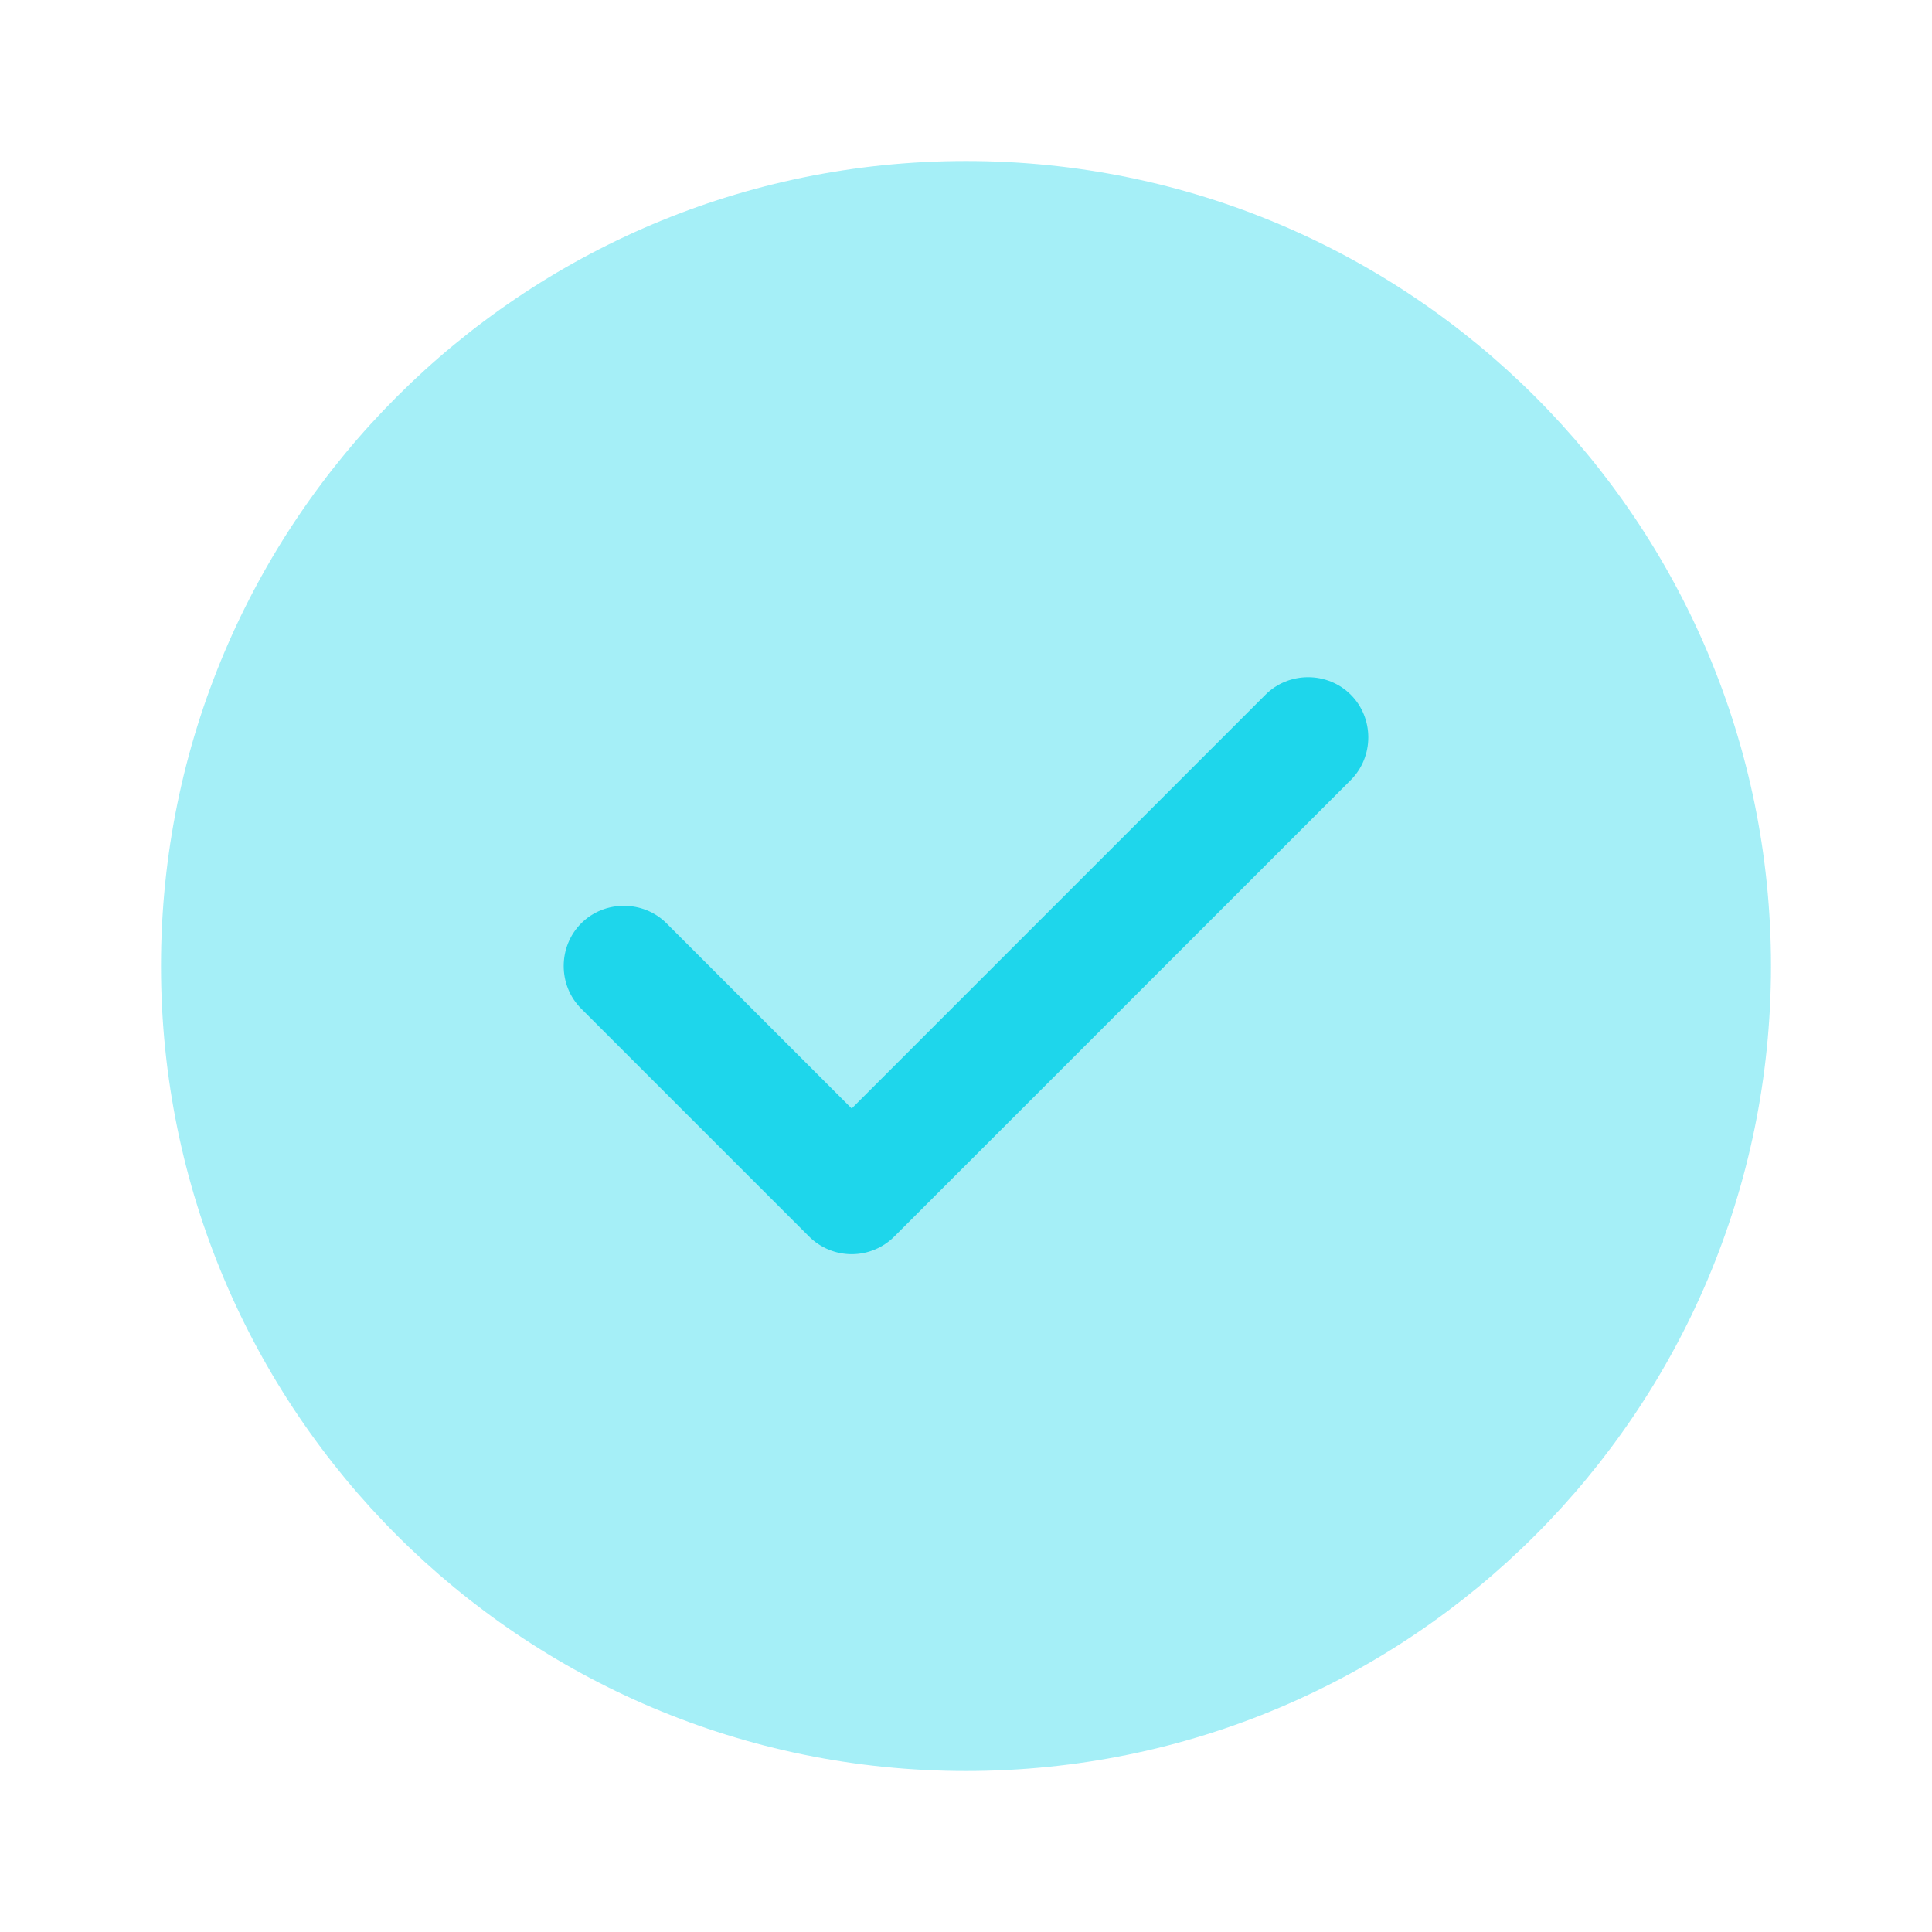
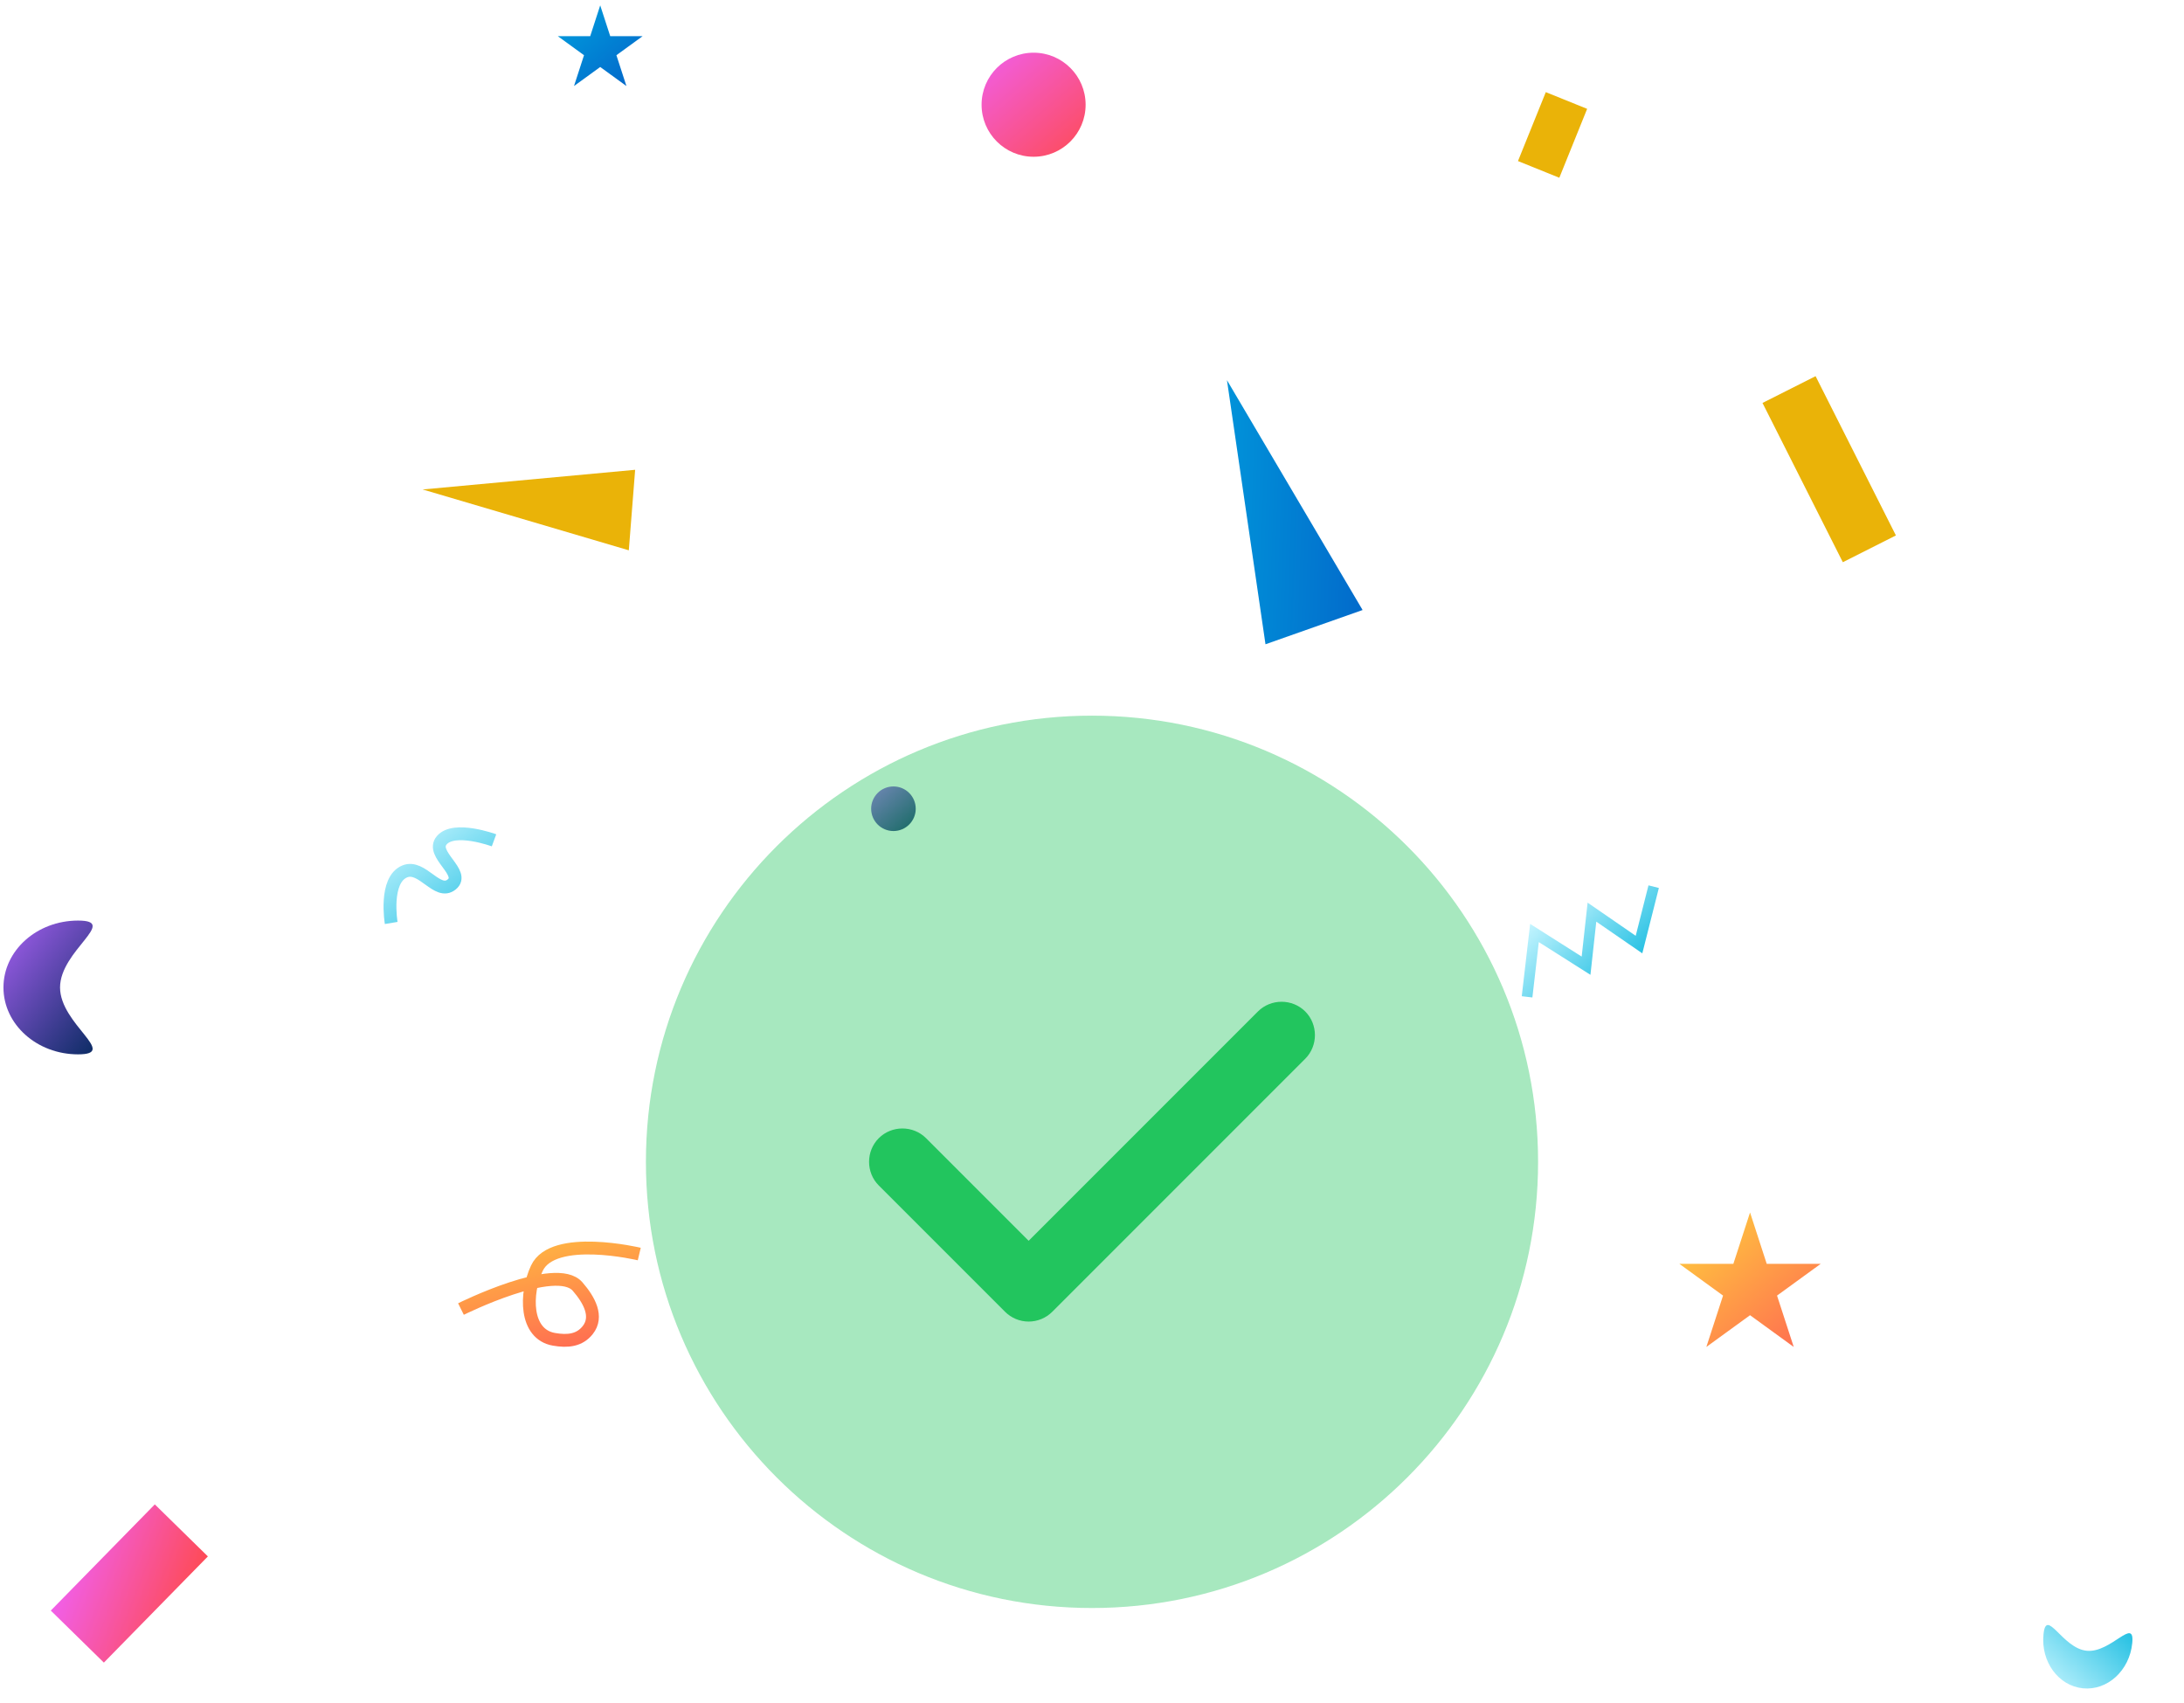
- <svg xmlns="http://www.w3.org/2000/svg" width="80" height="80" viewBox="0 0 80 80" fill="none">
-   <path opacity="0.4" d="M40 73.333C58.41 73.333 73.333 58.41 73.333 40C73.333 21.59 58.41 6.667 40 6.667C21.59 6.667 6.667 21.59 6.667 40C6.667 58.41 21.59 73.333 40 73.333Z" fill="#1ED6EB" />
-   <path d="M35.267 51.933C34.6 51.933 33.967 51.667 33.5 51.2L24.067 41.767C23.1 40.8 23.1 39.2 24.067 38.233C25.033 37.267 26.633 37.267 27.6 38.233L35.267 45.9L52.4 28.767C53.367 27.8 54.967 27.8 55.933 28.767C56.9 29.733 56.9 31.333 55.933 32.3L37.033 51.2C36.567 51.667 35.933 51.933 35.267 51.933Z" fill="#1ED6EB" />
+ <svg xmlns="http://www.w3.org/2000/svg" width="204" height="159" viewBox="0 0 204 159" fill="none">
+   <path d="M114.606 35.503L127.276 56.968L118.205 60.167L114.606 35.503Z" fill="url(#paint0_linear_4767_8611)" />
+   <path d="M39.477 45.71L59.327 43.873L58.735 51.392L39.477 45.71Z" fill="#EAB308" />
+   <circle cx="83.453" cy="75.526" r="2.082" fill="url(#paint1_linear_4767_8611)" />
+   <circle cx="96.545" cy="9.78" r="4.859" fill="url(#paint2_linear_4767_8611)" />
+   <rect x="4.744" y="150.408" width="13.883" height="6.941" transform="rotate(-45.5869 4.7439 150.408)" fill="url(#paint3_linear_4767_8611)" />
+   <rect x="144.388" y="8.605" width="4.165" height="6.941" transform="rotate(21.9912 144.388 8.60486)" fill="#EAB308" />
+   <rect x="172.132" y="52.505" width="16.659" height="5.553" transform="rotate(-116.768 172.132 52.5045)" fill="#EAB308" />
+   <path d="M43.057 122.248C43.057 122.248 51.934 117.827 53.948 120.144C55.054 121.418 55.89 122.96 54.899 124.212C54.135 125.178 53.033 125.301 51.741 125.074C49.005 124.594 49.046 120.794 50.144 118.441C51.661 115.192 59.711 117.11 59.711 117.11" stroke="url(#paint4_linear_4767_8611)" stroke-width="1.2" />
+   <path d="M36.54 86.193C36.54 86.193 35.864 82.179 37.804 81.379C39.433 80.706 40.846 83.679 42.185 82.601C43.541 81.51 40.156 79.78 41.258 78.475C42.418 77.1 46.144 78.475 46.144 78.475" stroke="url(#paint5_linear_4767_8611)" stroke-width="1.2" />
+   <path d="M5.609 92.216C5.609 95.666 11.139 98.463 7.291 98.463C3.443 98.463 0.323 95.666 0.323 92.216C0.323 88.766 3.443 85.969 7.291 85.969C11.139 85.969 5.609 88.766 5.609 92.216Z" fill="url(#paint6_linear_4767_8611)" />
+   <path d="M194.908 154.16C197.196 154.39 199.421 150.908 199.164 153.461C198.907 156.014 196.844 157.896 194.555 157.666C192.266 157.436 190.619 155.179 190.876 152.627C191.133 150.074 192.619 153.929 194.908 154.16Z" fill="url(#paint7_linear_4767_8611)" />
+   <path d="M163.466 113.23L165.024 118.026H170.067L165.987 120.991L167.546 125.787L163.466 122.823L159.385 125.787L160.944 120.991L156.864 118.026H161.907L163.466 113.23Z" fill="url(#paint8_linear_4767_8611)" />
+   <path d="M56.064 0.5L56.999 3.378H60.025L57.577 5.156L58.512 8.034L56.064 6.256L53.616 8.034L54.551 5.156L52.103 3.378H55.129L56.064 0.5Z" fill="url(#paint9_linear_4767_8611)" />
+   <path d="M142.638 93.092L143.329 87.129L148.148 90.184L148.698 85.182L153.094 88.211L154.463 82.803" stroke="url(#paint10_linear_4767_8611)" />
+   <path opacity="0.4" d="M102 150.167C125.012 150.167 143.667 131.512 143.667 108.5C143.667 85.488 125.012 66.833 102 66.833C78.988 66.833 60.333 85.488 60.333 108.5C60.333 131.512 78.988 150.167 102 150.167Z" fill="#22C55E" />
+   <path d="M96.083 123.417C95.25 123.417 94.458 123.083 93.875 122.5L82.083 110.708C80.875 109.5 80.875 107.5 82.083 106.292C83.292 105.083 85.292 105.083 86.5 106.292L96.083 115.875L117.5 94.458C118.708 93.25 120.708 93.25 121.917 94.458C123.125 95.667 123.125 97.667 121.917 98.875L98.292 122.5C97.708 123.083 96.917 123.417 96.083 123.417Z" fill="#22C55E" />
+   <defs>
+     <linearGradient id="paint0_linear_4767_8611" x1="109.369" y1="37.35" x2="133.608" y2="38.261" gradientUnits="userSpaceOnUse">
+       <stop stop-color="#00A2DF" />
+       <stop offset="1" stop-color="#035AC5" />
+     </linearGradient>
+     <linearGradient id="paint1_linear_4767_8611" x1="81.371" y1="73.443" x2="85.536" y2="78.28" gradientUnits="userSpaceOnUse">
+       <stop stop-color="#A65FF1" />
+       <stop offset="1" stop-color="#002859" />
+     </linearGradient>
+     <linearGradient id="paint2_linear_4767_8611" x1="91.686" y1="4.921" x2="101.404" y2="16.206" gradientUnits="userSpaceOnUse">
+       <stop stop-color="#F15FE9" />
+       <stop offset="1" stop-color="#FF4949" />
+     </linearGradient>
+     <linearGradient id="paint3_linear_4767_8611" x1="4.744" y1="150.408" x2="9.843" y2="162.251" gradientUnits="userSpaceOnUse">
+       <stop stop-color="#F15FE9" />
+       <stop offset="1" stop-color="#FF4949" />
+     </linearGradient>
+     <linearGradient id="paint4_linear_4767_8611" x1="47.756" y1="111.756" x2="51.914" y2="129.832" gradientUnits="userSpaceOnUse">
+       <stop stop-color="#FFD43B" />
+       <stop offset="1" stop-color="#FF5656" />
+     </linearGradient>
+     <linearGradient id="paint5_linear_4767_8611" x1="36.426" y1="77.864" x2="44.475" y2="88.769" gradientUnits="userSpaceOnUse">
+       <stop stop-color="#C6F5FF" />
+       <stop offset="1" stop-color="#15BBE0" />
+     </linearGradient>
+     <linearGradient id="paint6_linear_4767_8611" x1="0.323" y1="85.969" x2="12.555" y2="95.438" gradientUnits="userSpaceOnUse">
+       <stop stop-color="#A65FF1" />
+       <stop offset="1" stop-color="#002859" />
+     </linearGradient>
+     <linearGradient id="paint7_linear_4767_8611" x1="190.411" y1="157.249" x2="197.509" y2="149.768" gradientUnits="userSpaceOnUse">
+       <stop stop-color="#C6F5FF" />
+       <stop offset="1" stop-color="#15BBE0" />
+     </linearGradient>
+     <linearGradient id="paint8_linear_4767_8611" x1="156.524" y1="113.23" x2="170.407" y2="129.352" gradientUnits="userSpaceOnUse">
+       <stop stop-color="#FFD43B" />
+       <stop offset="1" stop-color="#FF5656" />
+     </linearGradient>
+     <linearGradient id="paint9_linear_4767_8611" x1="51.899" y1="0.5" x2="60.228" y2="10.173" gradientUnits="userSpaceOnUse">
+       <stop stop-color="#00A2DF" />
+       <stop offset="1" stop-color="#035AC5" />
+     </linearGradient>
+     <linearGradient id="paint10_linear_4767_8611" x1="140.315" y1="88.737" x2="147.947" y2="96.252" gradientUnits="userSpaceOnUse">
+       <stop stop-color="#C6F5FF" />
+       <stop offset="1" stop-color="#15BBE0" />
+     </linearGradient>
+   </defs>
</svg>
